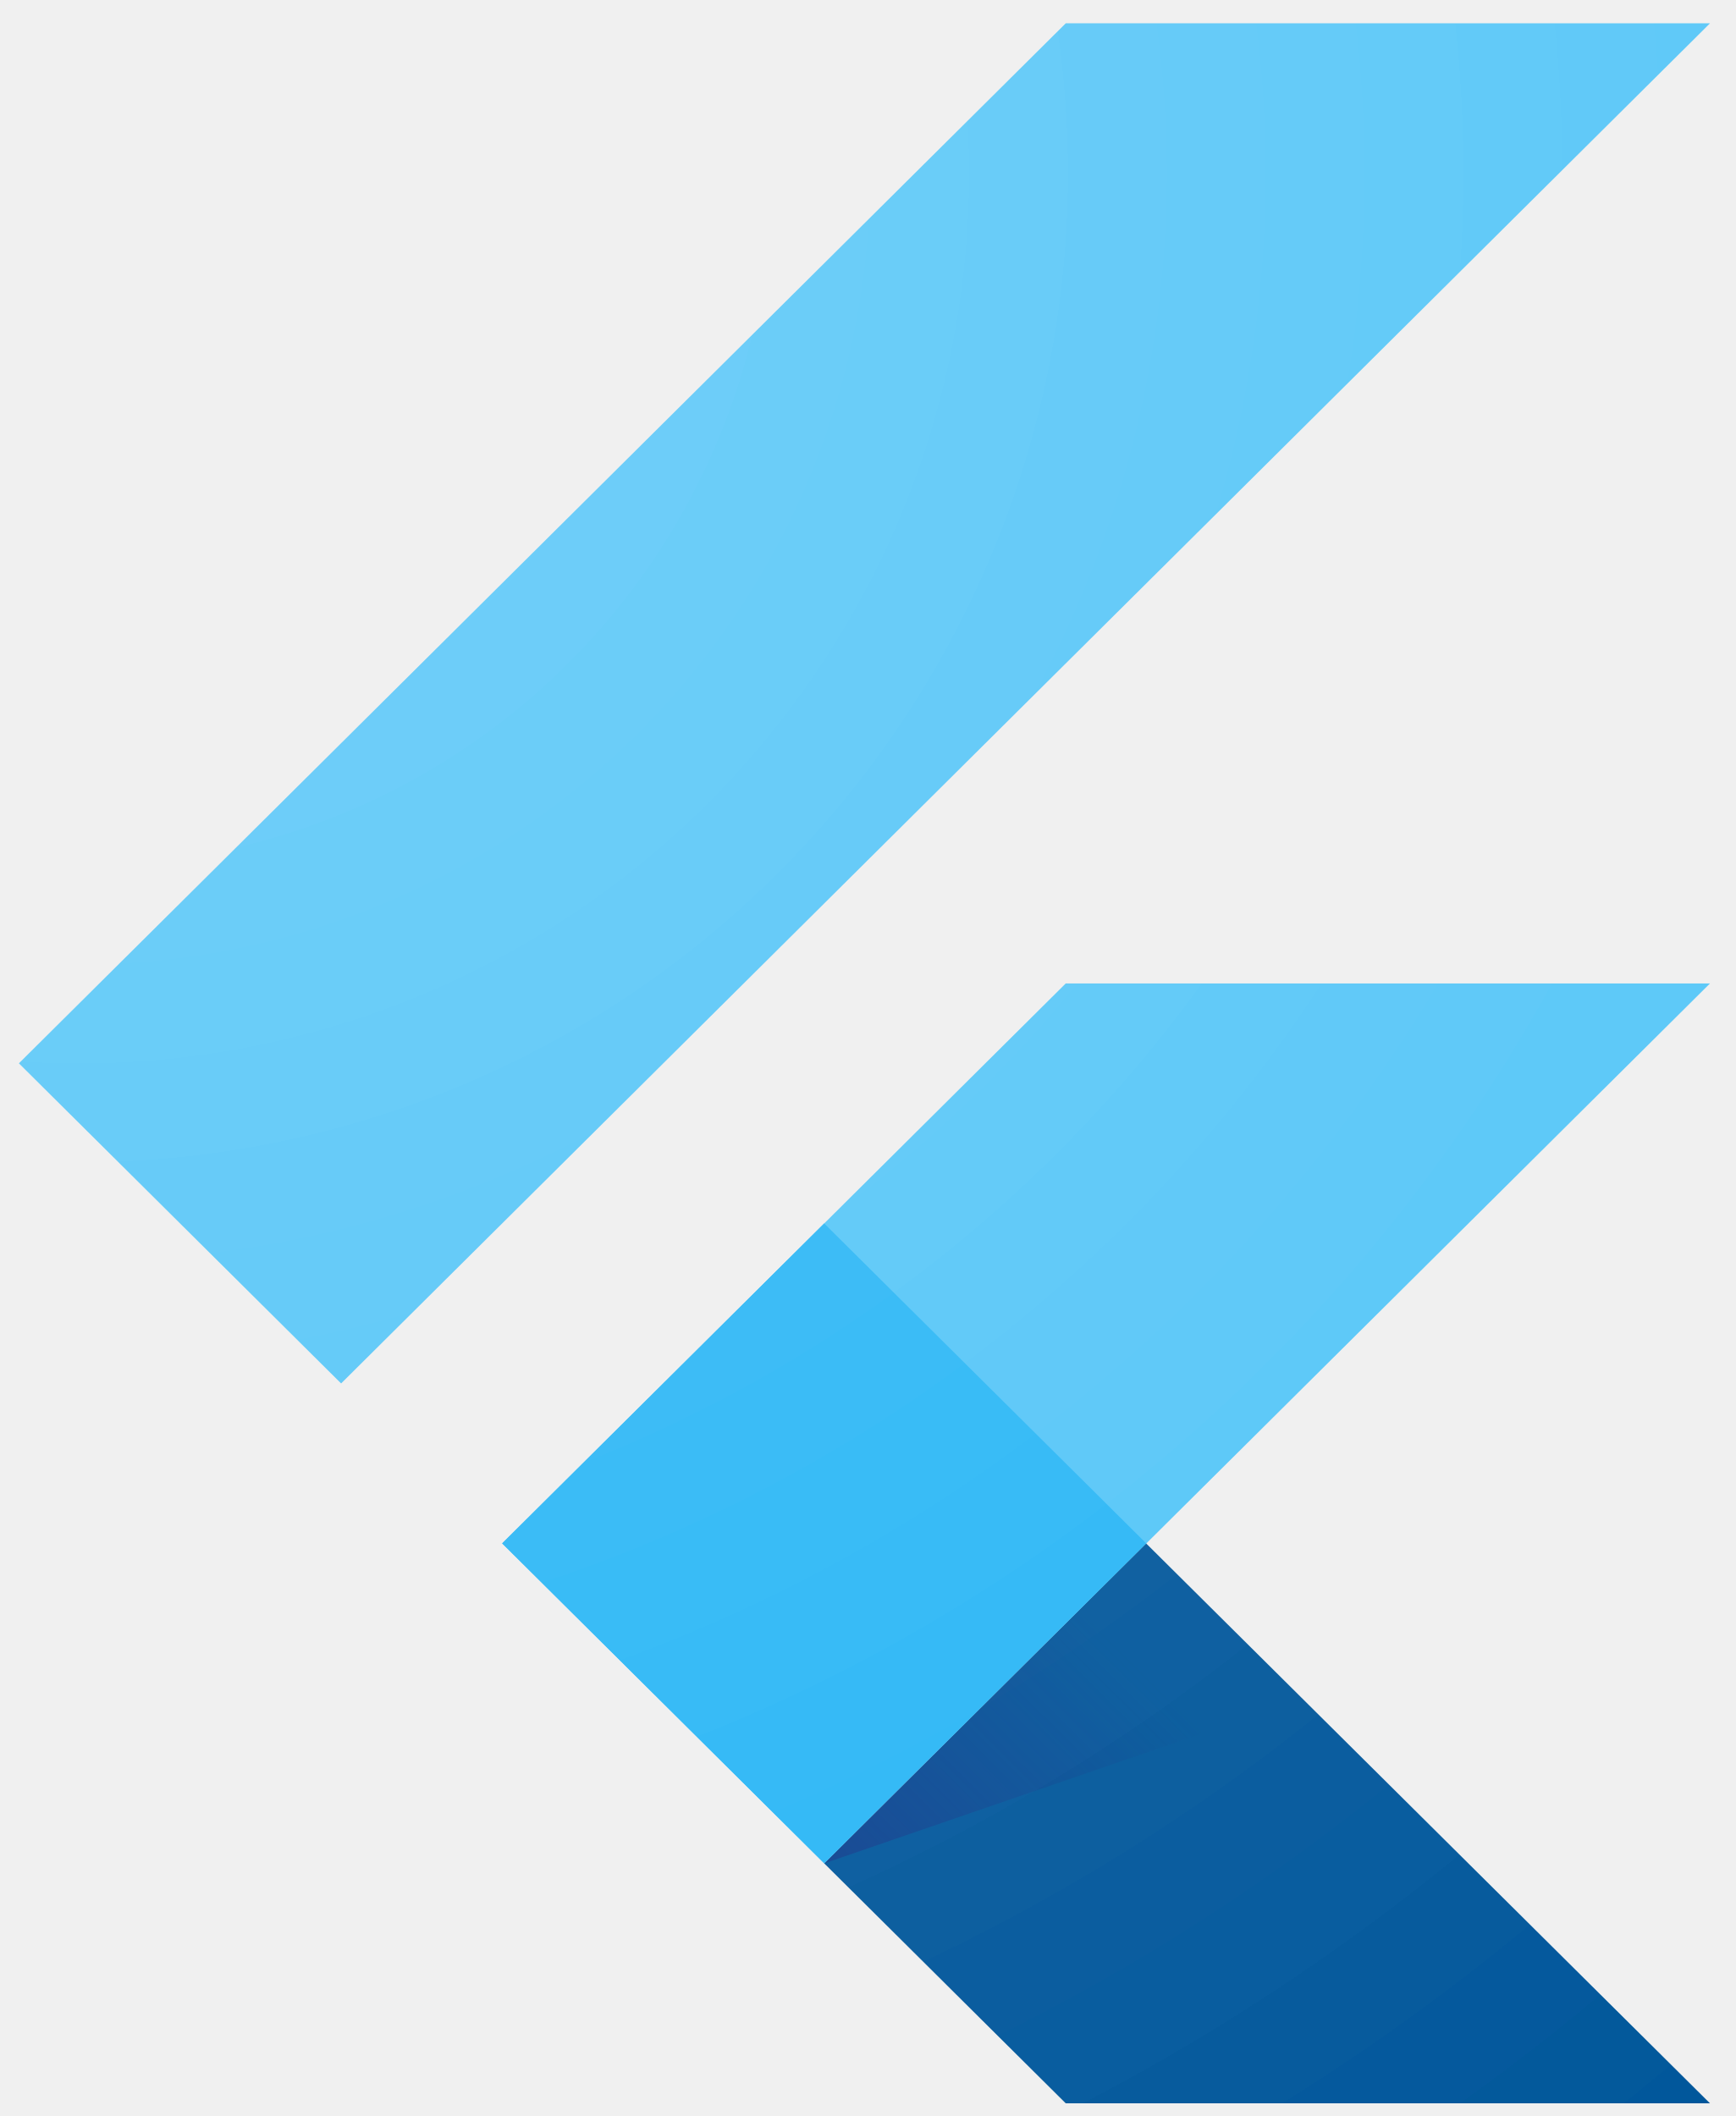
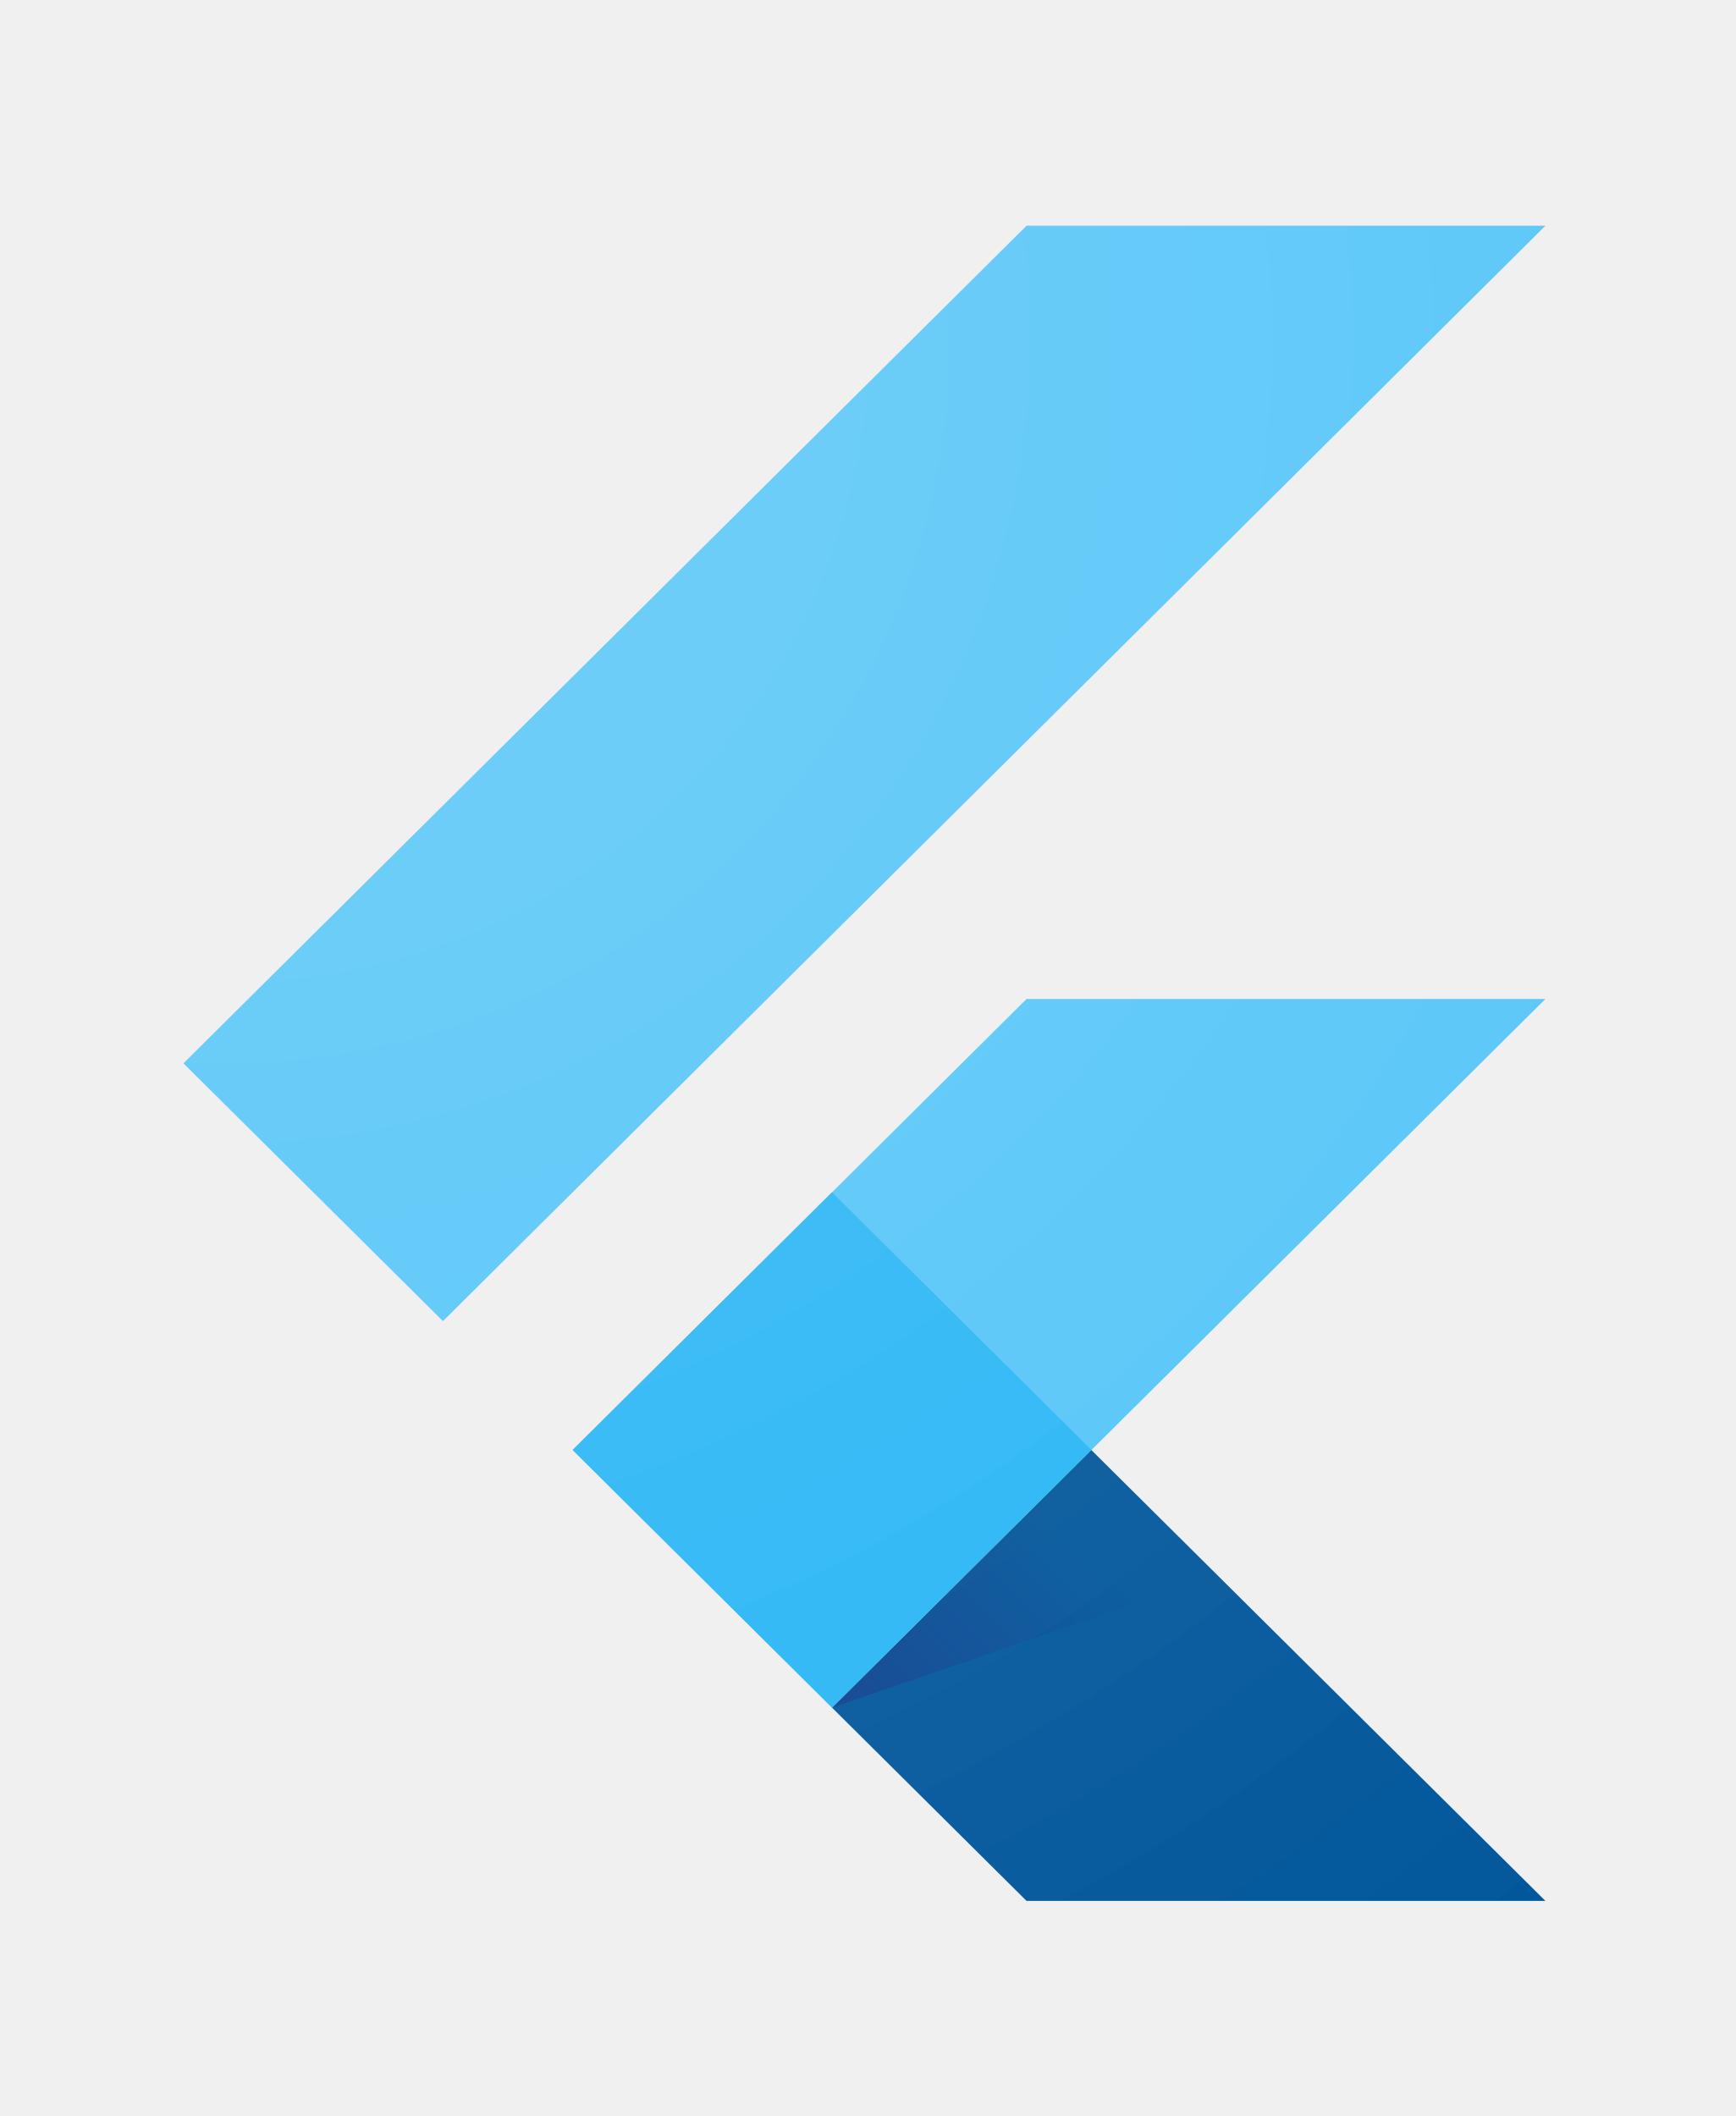
<svg xmlns="http://www.w3.org/2000/svg" width="73" height="89" viewBox="0 0 73 89" fill="none">
-   <g clip-path="url(#clip0_249_374)">
-     <path d="M71.921 41.364H44.825L21.122 64.918L34.667 78.375L71.921 41.364Z" fill="#54C5F8" />
-     <path d="M14.347 58.187L0.796 44.724L44.825 0.981H71.921L14.347 58.187Z" fill="#54C5F8" />
-     <path d="M34.667 78.375L44.825 88.467H71.921L48.207 64.918L34.667 78.375Z" fill="#01579B" />
-     <path d="M34.667 78.375L54.76 71.464L48.207 64.918L34.667 78.375Z" fill="url(#paint0_linear_249_374)" />
-     <path d="M34.664 51.458L21.12 64.914L34.664 78.371L48.209 64.914L34.664 51.458Z" fill="#29B6F6" />
-     <path d="M71.921 41.364L48.218 64.912L71.921 88.467H44.825L34.667 78.375L21.117 64.912L44.825 41.364H71.921ZM44.825 0.981L0.796 44.724L14.347 58.187L71.921 0.981H44.825Z" fill="url(#paint1_radial_249_374)" />
-     <path d="M71.921 41.364L48.218 64.912L71.921 88.467H44.825L34.667 78.375L21.117 64.912L44.825 41.364H71.921ZM44.825 0.981L0.796 44.724L14.347 58.187L71.921 0.981H44.825Z" fill="url(#paint2_radial_249_374)" />
-   </g>
+   <path d="M65 42.017H43.177L24.087 60.988L34.996 71.826L65 42.017Z" fill="#54C5F8" />
+   <path d="M18.63 55.566L7.717 44.724L43.177 9.494H65L18.63 55.566Z" fill="#54C5F8" />
+   <path d="M34.996 71.826L43.177 79.954H65L45.901 60.988L34.996 71.826Z" fill="#01579B" />
+   <path d="M34.996 71.826L51.179 66.26L45.901 60.988L34.996 71.826Z" fill="url(#paint0_linear_15_15)" />
+   <path d="M34.994 50.147L24.085 60.985L34.994 71.823L45.903 60.985L34.994 50.147Z" fill="#29B6F6" />
+   <path d="M65 42.017L45.91 60.984L65 79.954H43.177L34.996 71.826L24.083 60.984L43.177 42.017H65ZM43.177 9.494L7.717 44.724L18.63 55.566L65 9.494H43.177Z" fill="url(#paint1_radial_15_15)" />
+   <path d="M65 42.017L45.91 60.984L65 79.954H43.177L34.996 71.826L24.083 60.984L43.177 42.017H65ZM43.177 9.494L7.717 44.724L18.63 55.566L65 9.494H43.177Z" fill="url(#paint2_radial_15_15)" />
  <defs>
-     <linearGradient id="paint0_linear_249_374" x1="38.619" y1="80.974" x2="48.643" y2="70.884" gradientUnits="userSpaceOnUse">
+     <linearGradient id="paint0_linear_15_15" x1="38.179" y1="73.919" x2="46.252" y2="65.793" gradientUnits="userSpaceOnUse">
      <stop stop-color="#1A237E" stop-opacity="0.4" />
      <stop offset="1" stop-color="#1A237E" stop-opacity="0" />
    </linearGradient>
-     <radialGradient id="paint1_radial_249_374" cx="0" cy="0" r="1" gradientUnits="userSpaceOnUse" gradientTransform="translate(2.79936 6.94577) scale(107.733 107.033)">
+     <radialGradient id="paint1_radial_15_15" cx="0" cy="0" r="1" gradientUnits="userSpaceOnUse" gradientTransform="translate(9.33024 14.2978) scale(86.7671 86.2033)">
      <stop stop-color="white" stop-opacity="0.1" />
      <stop offset="1" stop-color="white" stop-opacity="0" />
    </radialGradient>
-     <radialGradient id="paint2_radial_249_374" cx="0" cy="0" r="1" gradientUnits="userSpaceOnUse" gradientTransform="translate(2.79936 6.94577) scale(107.733 107.033)">
+     <radialGradient id="paint2_radial_15_15" cx="0" cy="0" r="1" gradientUnits="userSpaceOnUse" gradientTransform="translate(9.33024 14.2978) scale(86.7671 86.2033)">
      <stop stop-color="white" stop-opacity="0.1" />
      <stop offset="1" stop-color="white" stop-opacity="0" />
    </radialGradient>
-     <clipPath id="clip0_249_374">
-       <rect width="72" height="88" fill="white" transform="translate(0.332947 0.869873)" />
-     </clipPath>
  </defs>
</svg>
